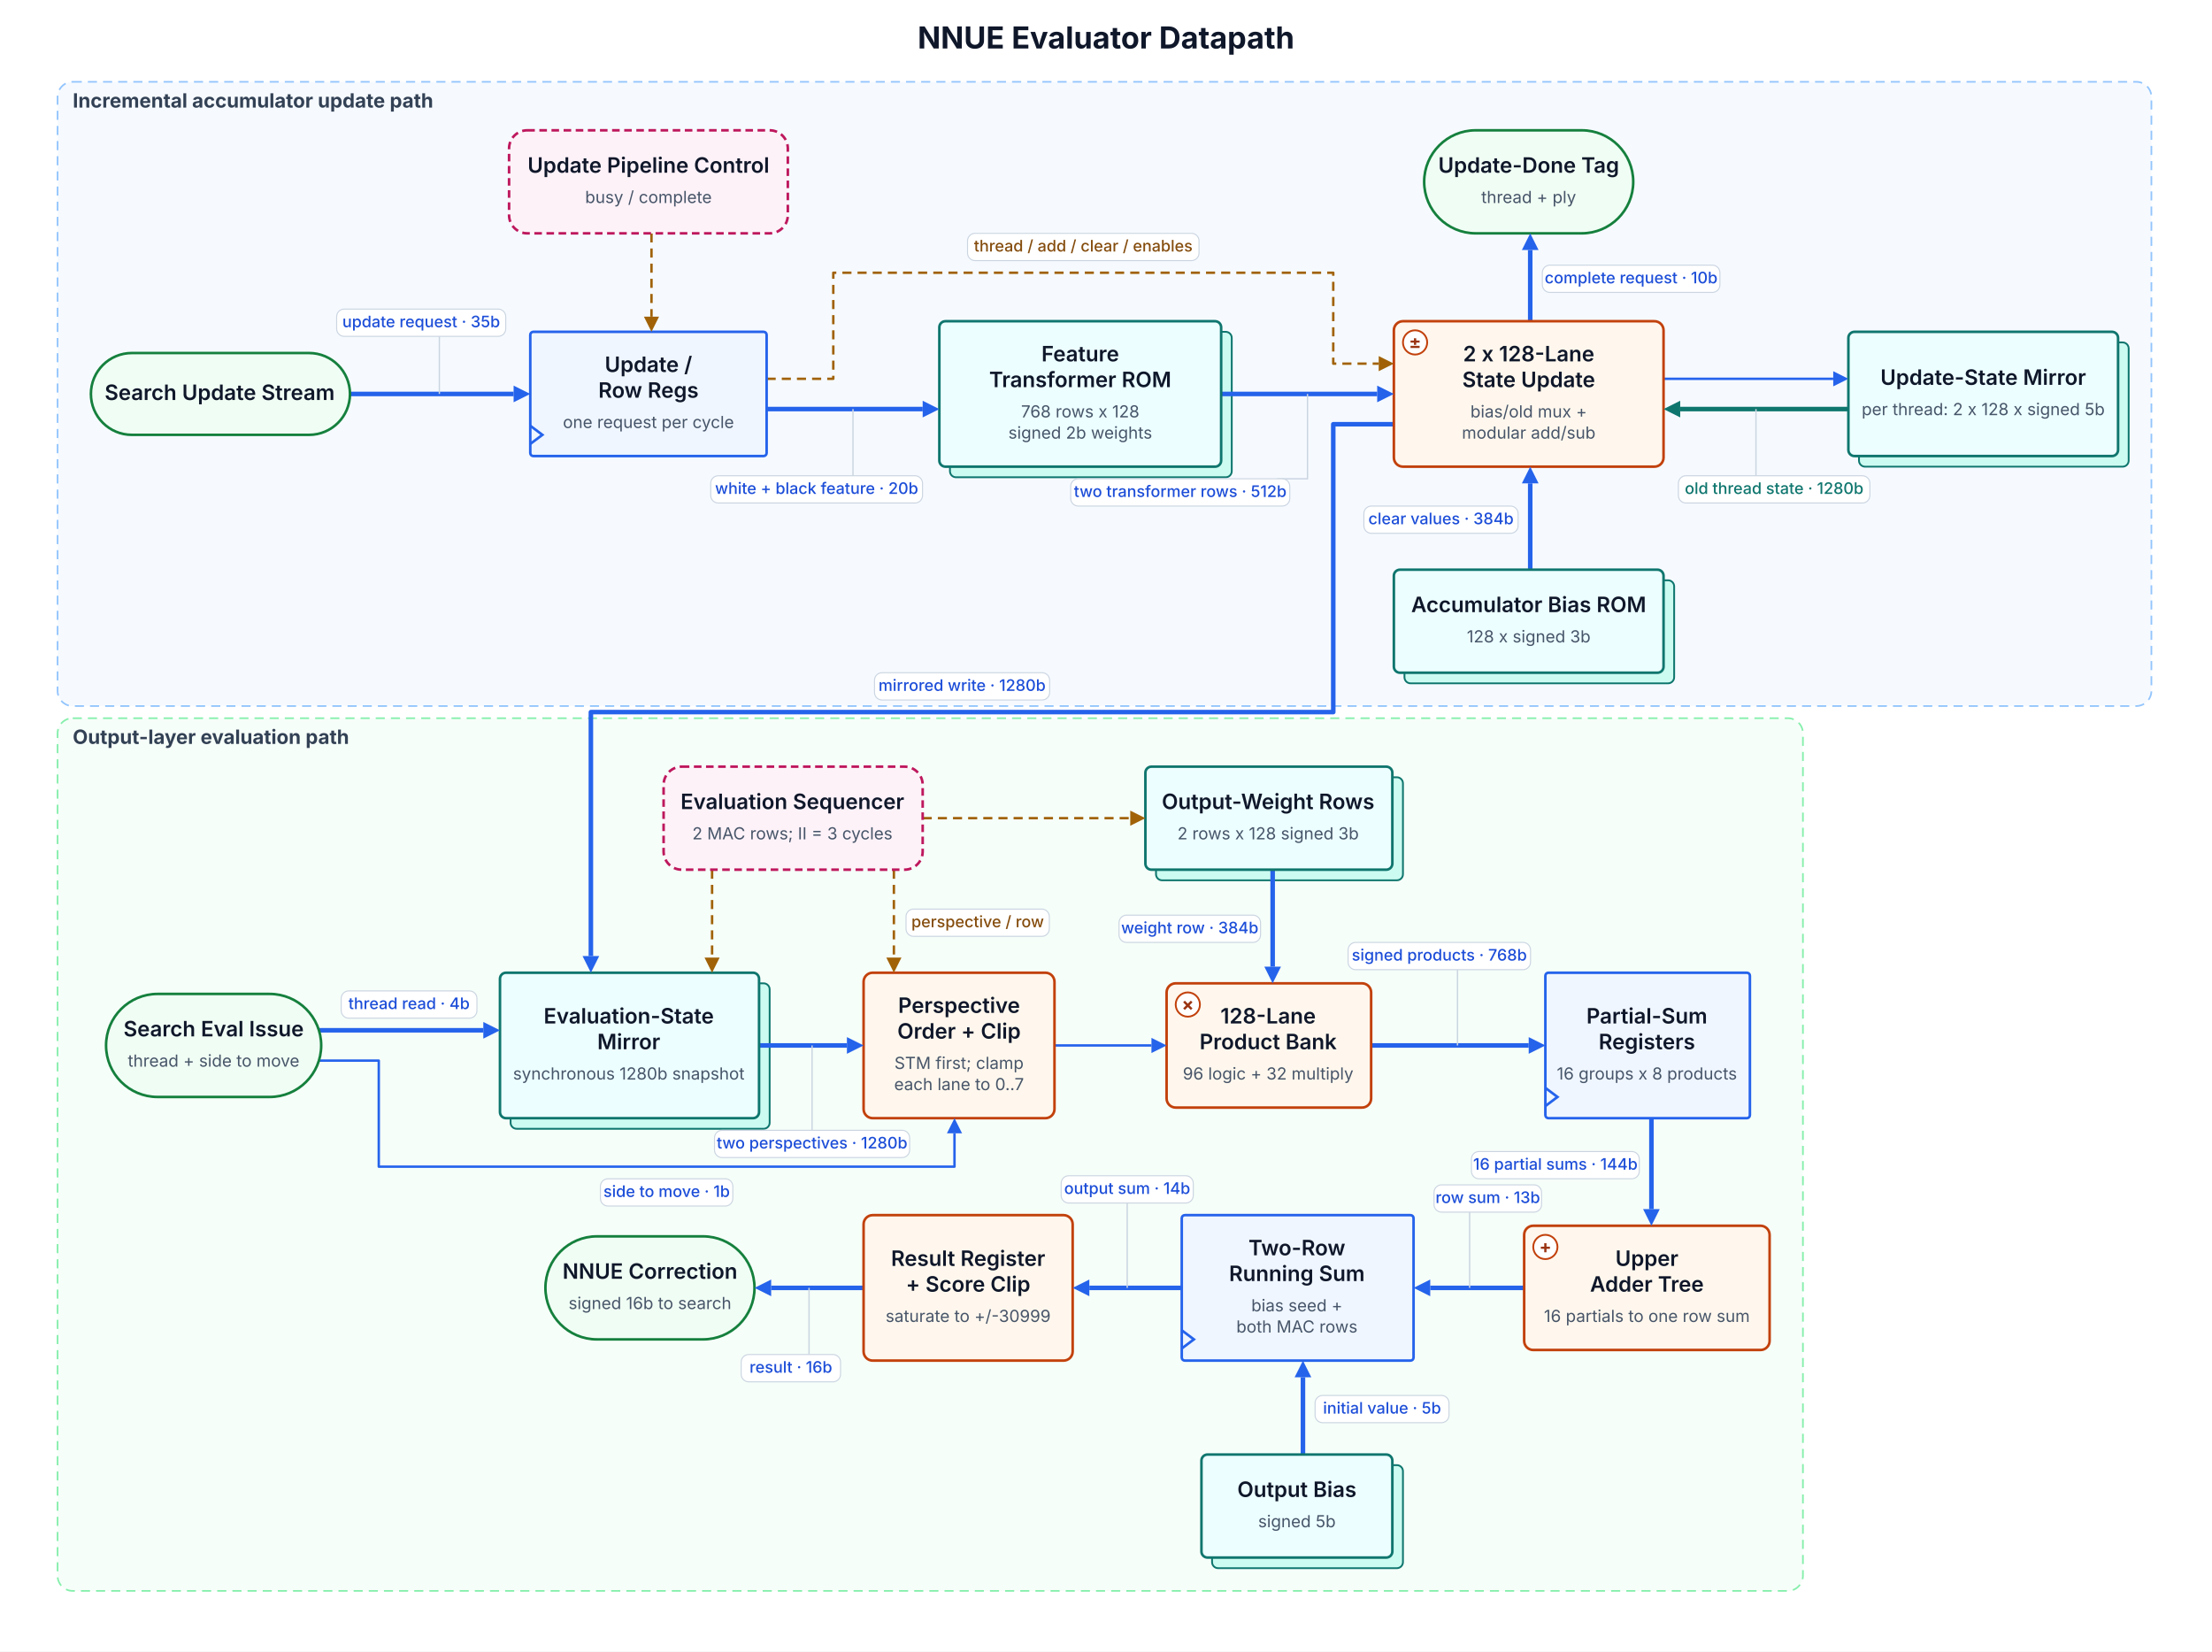
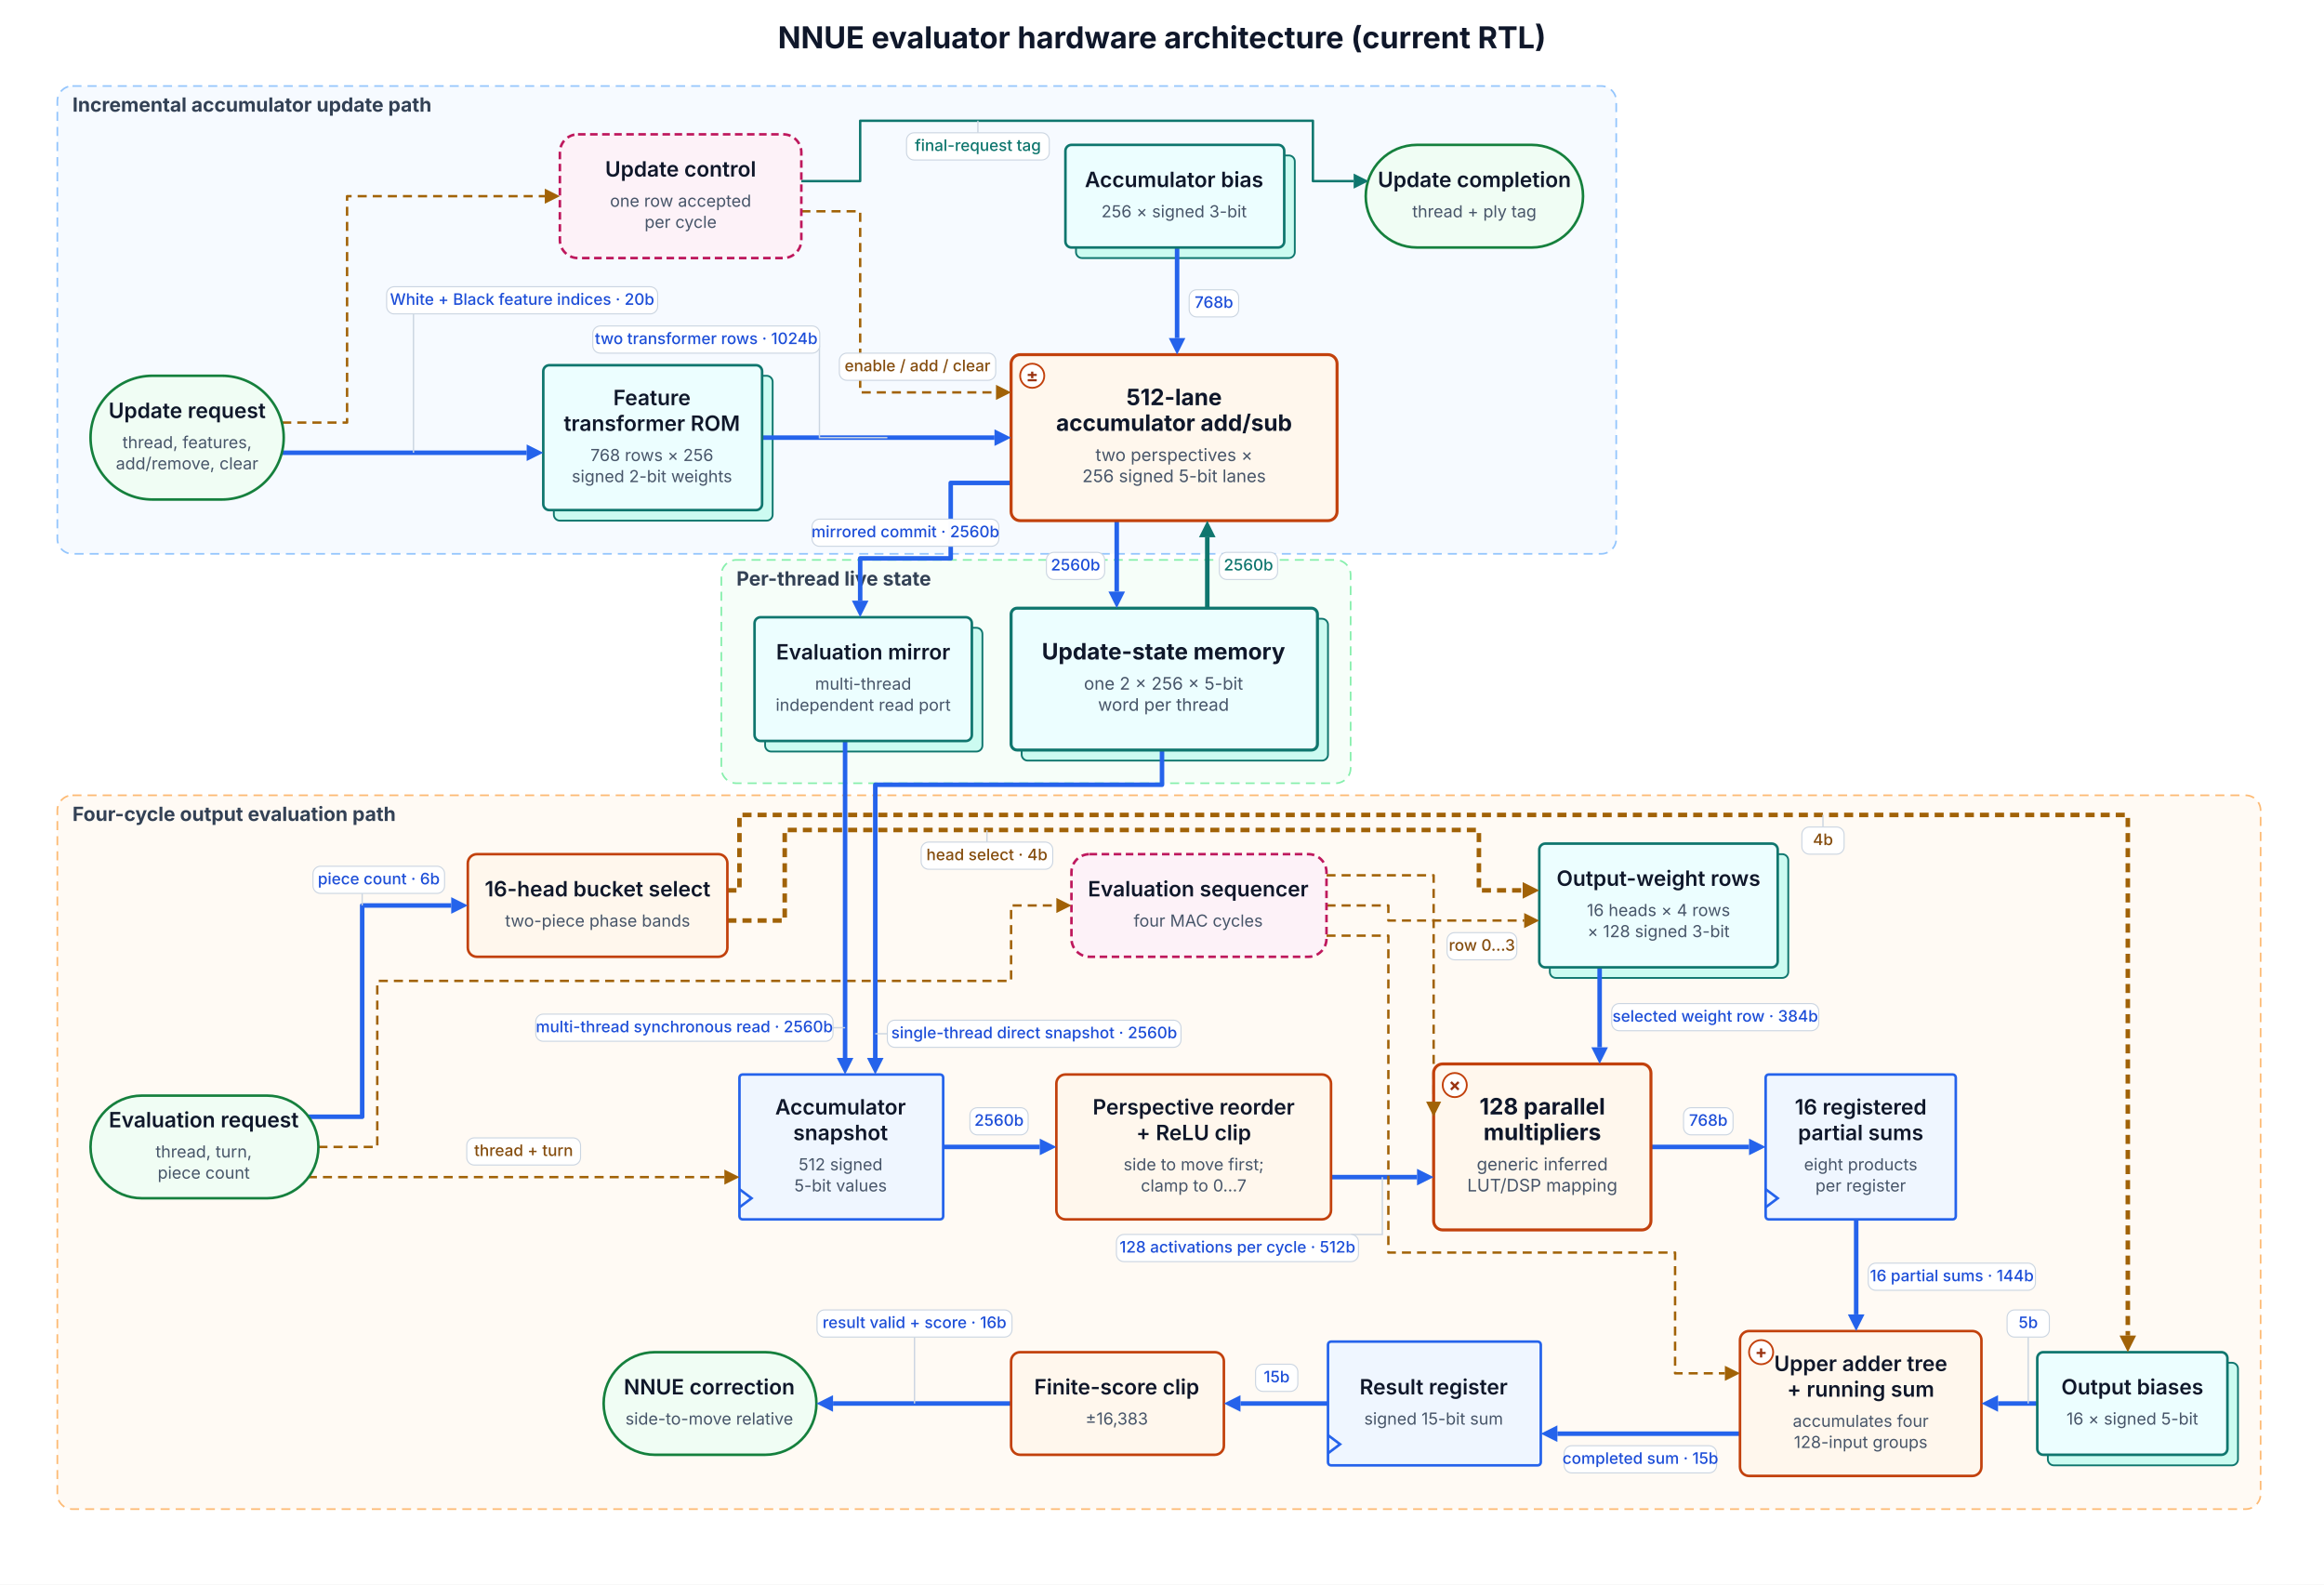
- <svg xmlns="http://www.w3.org/2000/svg" role="img" aria-labelledby="diagram-title" width="1460" height="1090" viewBox="0 0 1460 1090">
+ <svg xmlns="http://www.w3.org/2000/svg" role="img" aria-labelledby="diagram-title" width="1540" height="1050" viewBox="0 0 1540 1050">
  <defs>
    <style>
    .bg{fill:#ffffff}
    .title{font:650 20px Inter,"Segoe UI",Roboto,Helvetica,Arial,sans-serif;fill:#0f172a;text-anchor:middle}
    .block{fill:#f8fafc;stroke:#334155;stroke-width:1.7}
    .node.bigger .block{stroke-width:2}
    .node.smaller .block{stroke-width:1.4}
    .module{fill:#eef2ff;stroke:#4f46e5}
    .logic,.alu,.adder,.subtractor,.addsub,.multiplier,.comparator,.and,.or,.xor,.not{fill:#fff7ed;stroke:#c2410c}
    .memory-shadow{fill:#ccfbf1;stroke:#0f766e;stroke-width:1.2}
    .memory,.fifo{fill:#ecfeff;stroke:#0f766e}
    .reg,.counter{fill:#eff6ff;stroke:#2563eb}
    .fsm,.arbiter{fill:#fdf2f8;stroke:#be185d}
    .fsm{stroke-dasharray:5 3}
    .mux,.demux{fill:#fefce8;stroke:#a16207}
    .io{fill:#f0fdf4;stroke:#15803d}
    .symbol-line{fill:none;stroke:#64748b;stroke-width:1.2}
    .clock-glyph{stroke:#2563eb;stroke-width:1.7}
    .operator-badge{fill:#fff;stroke:#c2410c;stroke-width:1.2}
    .operator{font:700 12px Inter,"Segoe UI",Roboto,Helvetica,Arial,sans-serif;fill:#9a3412;text-anchor:middle}
    .operator.alu-operator{font-size:9px}
    .block-label{font:600 14px Inter,"Segoe UI",Roboto,Helvetica,Arial,sans-serif;fill:#0f172a;text-anchor:middle}
    .block-label.bigger{font-size:15px;font-weight:650}
    .block-label.smaller{font-size:13px;font-weight:550}
    .subtitle{font:11px Inter,"Segoe UI",Roboto,Helvetica,Arial,sans-serif;fill:#475569;text-anchor:middle}
    .subtitle.bigger{font-size:11.5px}
    .subtitle.smaller{font-size:10.5px}
    .group{fill-opacity:.58;stroke-width:1.1;stroke-dasharray:6 4}
    .group.group-0{fill:#eff6ff;stroke:#93c5fd}
    .group.group-1{fill:#f0fdf4;stroke:#86efac}
    .group.group-2{fill:#fff7ed;stroke:#fdba74}
    .group.group-3{fill:#faf5ff;stroke:#d8b4fe}
    .group-label{font:650 13px Inter,"Segoe UI",Roboto,Helvetica,Arial,sans-serif;fill:#334155}
    .edge{fill:none;stroke:#475569;stroke-width:1.6;stroke-linejoin:round;stroke-linecap:butt}
    .edge.data{stroke:#2563eb}
    .edge.bus{stroke-width:3}
    .edge.control{stroke:#a16207;stroke-dasharray:6 4}
    .edge.clock{stroke:#7c3aed;stroke-dasharray:2 3}
    .edge.response{stroke:#0f766e}
    .arrowhead{stroke:none}
    .arrowhead.data{fill:#2563eb}
    .arrowhead.control{fill:#a16207}
    .arrowhead.clock{fill:#7c3aed}
    .arrowhead.response{fill:#0f766e}
    .edge-label{font:500 10.5px Inter,"Segoe UI",Roboto,Helvetica,Arial,sans-serif;fill:#334155;text-anchor:middle}
    .edge-label.data{fill:#1d4ed8}
    .edge-label.control{fill:#854d0e}
    .edge-label.clock{fill:#6d28d9}
    .edge-label.response{fill:#0f766e}
    .edge-label-bg{fill:#fff;fill-opacity:.98;stroke:#cbd5e1;stroke-width:.7}
    .label-leader{fill:none;stroke:#cbd5e1;stroke-width:.9}
    </style>
  </defs>
-   <rect x="0" y="0" width="1460" height="1090" class="bg" />
-   <text x="730.0" y="32" class="title">NNUE Evaluator Datapath</text>
-   <rect x="38" y="54" width="1382" height="412" rx="10" class="group group-0" />
-   <text x="48" y="71" class="group-label">Incremental accumulator update path</text>
-   <rect x="38" y="474" width="1152" height="576" rx="10" class="group group-1" />
-   <text x="48" y="491" class="group-label">Output-layer evaluation path</text>
-   <rect x="627" y="219" width="186" height="96" rx="4" class="memory-shadow" />
-   <rect x="927" y="383" width="178" height="68" rx="4" class="memory-shadow" />
-   <rect x="1227" y="226" width="178" height="82" rx="4" class="memory-shadow" />
-   <rect x="337" y="649" width="171" height="96" rx="4" class="memory-shadow" />
-   <rect x="763" y="513" width="163" height="68" rx="4" class="memory-shadow" />
-   <rect x="800" y="967" width="126" height="68" rx="4" class="memory-shadow" />
-   <polyline points="231,260 339,260" class="edge data bus" />
-   <polyline points="430,154 430,209" class="edge control" />
-   <polyline points="506,270 609,270" class="edge data bus" />
-   <polyline points="806,260 909,260" class="edge data bus" />
-   <polyline points="506,250 550,250 550,180 880,180 880,240 910,240" class="edge control" />
-   <polyline points="1010,376 1010,319" class="edge data bus" />
-   <polyline points="1220,270 1109,270" class="edge response bus" />
-   <polyline points="1098,250 1210,250" class="edge data" />
-   <polyline points="920,280 880,280 880,470 390,470 390,631" class="edge data bus" />
-   <polyline points="1010,212 1010,165" class="edge data bus" />
-   <polyline points="210,680 319,680" class="edge data bus" />
-   <polyline points="210,700 250,700 250,770 630,770 630,748" class="edge data" />
-   <polyline points="470,574 470,632" class="edge control" />
-   <polyline points="501,690 559,690" class="edge data bus" />
-   <polyline points="590,574 590,632" class="edge control" />
-   <polyline points="696,690 760,690" class="edge data" />
-   <polyline points="609,540 746,540" class="edge control" />
-   <polyline points="840,574 840,638" class="edge data bus" />
-   <polyline points="905,690 1009,690" class="edge data bus" />
-   <polyline points="1090,738 1090,798" class="edge data bus" />
-   <polyline points="1006,850 944,850" class="edge data bus" />
-   <polyline points="860,960 860,909" class="edge data bus" />
-   <polyline points="780,850 719,850" class="edge data bus" />
-   <polyline points="570,850 509,850" class="edge data bus" />
-   <g class="node normal">
-     <rect x="60" y="233" width="171" height="54" rx="27" class="block io" />
-     <text x="145" y="264.0" class="block-label">Search Update Stream</text>
-   </g>
-   <g class="node normal">
-     <rect x="350" y="219" width="156" height="82" rx="2" class="block reg" />
-     <polyline points="350,281 358,287 350,293" class="symbol-line clock-glyph" />
-     <text x="428" y="245.5" class="block-label">Update /</text>
-     <text x="428" y="262.5" class="block-label">Row Regs</text>
-     <text x="428" y="282.5" class="subtitle">one request per cycle</text>
-   </g>
-   <g class="node normal">
-     <rect x="336" y="86" width="184" height="68" rx="12" class="block fsm" />
-     <text x="428" y="114.0" class="block-label">Update Pipeline Control</text>
-     <text x="428" y="134.0" class="subtitle">busy / complete</text>
-   </g>
-   <g class="node normal">
-     <rect x="620" y="212" width="186" height="96" rx="4" class="block memory" />
-     <text x="713" y="238.5" class="block-label">Feature</text>
-     <text x="713" y="255.5" class="block-label">Transformer ROM</text>
-     <text x="713" y="275.5" class="subtitle">768 rows x 128</text>
-     <text x="713" y="289.5" class="subtitle">signed 2b weights</text>
-   </g>
-   <g class="node normal">
-     <rect x="920" y="376" width="178" height="68" rx="4" class="block memory" />
-     <text x="1009" y="404.0" class="block-label">Accumulator Bias ROM</text>
-     <text x="1009" y="424.0" class="subtitle">128 x signed 3b</text>
-   </g>
-   <g class="node normal">
-     <rect x="920" y="212" width="178" height="96" rx="6" class="block addsub" />
-     <circle cx="934" cy="226" r="8" class="operator-badge" />
-     <text x="934" y="230" class="operator">±</text>
-     <text x="1009" y="238.5" class="block-label">2 x 128-Lane</text>
-     <text x="1009" y="255.5" class="block-label">State Update</text>
-     <text x="1009" y="275.5" class="subtitle">bias/old mux +</text>
-     <text x="1009" y="289.5" class="subtitle">modular add/sub</text>
-   </g>
-   <g class="node normal">
-     <rect x="1220" y="219" width="178" height="82" rx="4" class="block memory" />
-     <text x="1309" y="254.0" class="block-label">Update-State Mirror</text>
-     <text x="1309" y="274.0" class="subtitle">per thread: 2 x 128 x signed 5b</text>
-   </g>
-   <g class="node normal">
-     <rect x="940" y="86" width="138" height="68" rx="34" class="block io" />
-     <text x="1009" y="114.0" class="block-label">Update-Done Tag</text>
-     <text x="1009" y="134.0" class="subtitle">thread + ply</text>
-   </g>
-   <g class="node normal">
-     <rect x="70" y="656" width="142" height="68" rx="34" class="block io" />
-     <text x="141" y="684.0" class="block-label">Search Eval Issue</text>
-     <text x="141" y="704.0" class="subtitle">thread + side to move</text>
-   </g>
-   <g class="node normal">
-     <rect x="438" y="506" width="171" height="68" rx="12" class="block fsm" />
-     <text x="523" y="534.0" class="block-label">Evaluation Sequencer</text>
-     <text x="523" y="554.0" class="subtitle">2 MAC rows; II = 3 cycles</text>
-   </g>
-   <g class="node normal">
-     <rect x="330" y="642" width="171" height="96" rx="4" class="block memory" />
-     <text x="415" y="675.5" class="block-label">Evaluation-State</text>
-     <text x="415" y="692.5" class="block-label">Mirror</text>
-     <text x="415" y="712.5" class="subtitle">synchronous 1280b snapshot</text>
-   </g>
-   <g class="node normal">
-     <rect x="570" y="642" width="126" height="96" rx="6" class="block logic" />
-     <text x="633" y="668.5" class="block-label">Perspective</text>
-     <text x="633" y="685.5" class="block-label">Order + Clip</text>
-     <text x="633" y="705.5" class="subtitle">STM first; clamp</text>
-     <text x="633" y="719.5" class="subtitle">each lane to 0..7</text>
-   </g>
-   <g class="node normal">
-     <rect x="756" y="506" width="163" height="68" rx="4" class="block memory" />
-     <text x="837" y="534.0" class="block-label">Output-Weight Rows</text>
-     <text x="837" y="554.0" class="subtitle">2 rows x 128 signed 3b</text>
-   </g>
-   <g class="node normal">
-     <rect x="770" y="649" width="135" height="82" rx="6" class="block multiplier" />
-     <circle cx="784" cy="663" r="8" class="operator-badge" />
-     <text x="784" y="667" class="operator">×</text>
-     <text x="837" y="675.5" class="block-label">128-Lane</text>
-     <text x="837" y="692.5" class="block-label">Product Bank</text>
-     <text x="837" y="712.5" class="subtitle">96 logic + 32 multiply</text>
-   </g>
-   <g class="node normal">
-     <rect x="1020" y="642" width="135" height="96" rx="2" class="block reg" />
-     <polyline points="1020,718 1028,724 1020,730" class="symbol-line clock-glyph" />
-     <text x="1087" y="675.5" class="block-label">Partial-Sum</text>
-     <text x="1087" y="692.5" class="block-label">Registers</text>
-     <text x="1087" y="712.5" class="subtitle">16 groups x 8 products</text>
-   </g>
-   <g class="node normal">
-     <rect x="1006" y="809" width="162" height="82" rx="6" class="block adder" />
-     <circle cx="1020" cy="823" r="8" class="operator-badge" />
-     <text x="1020" y="827" class="operator">+</text>
-     <text x="1087" y="835.5" class="block-label">Upper</text>
-     <text x="1087" y="852.5" class="block-label">Adder Tree</text>
-     <text x="1087" y="872.5" class="subtitle">16 partials to one row sum</text>
-   </g>
-   <g class="node normal">
-     <rect x="793" y="960" width="126" height="68" rx="4" class="block memory" />
-     <text x="856" y="988.0" class="block-label">Output Bias</text>
-     <text x="856" y="1008.0" class="subtitle">signed 5b</text>
-   </g>
-   <g class="node normal">
-     <rect x="780" y="802" width="153" height="96" rx="2" class="block reg" />
-     <polyline points="780,878 788,884 780,890" class="symbol-line clock-glyph" />
-     <text x="856" y="828.5" class="block-label">Two-Row</text>
-     <text x="856" y="845.5" class="block-label">Running Sum</text>
-     <text x="856" y="865.5" class="subtitle">bias seed +</text>
-     <text x="856" y="879.5" class="subtitle">both MAC rows</text>
-   </g>
-   <g class="node normal">
-     <rect x="570" y="802" width="138" height="96" rx="6" class="block logic" />
-     <text x="639" y="835.5" class="block-label">Result Register</text>
-     <text x="639" y="852.5" class="block-label">+ Score Clip</text>
-     <text x="639" y="872.5" class="subtitle">saturate to +/-30999</text>
-   </g>
-   <g class="node normal">
-     <rect x="360" y="816" width="138" height="68" rx="34" class="block io" />
-     <text x="429" y="844.0" class="block-label">NNUE Correction</text>
-     <text x="429" y="864.0" class="subtitle">signed 16b to search</text>
-   </g>
-   <polygon points="339,265.5 350,260 339,254.5" class="arrowhead data bus" />
-   <polygon points="425,209 430,219 435,209" class="arrowhead control" />
-   <polygon points="609,275.5 620,270 609,264.5" class="arrowhead data bus" />
-   <polygon points="909,265.5 920,260 909,254.5" class="arrowhead data bus" />
-   <polygon points="910,245 920,240 910,235" class="arrowhead control" />
-   <polygon points="1015.5,319 1010,308 1004.5,319" class="arrowhead data bus" />
-   <polygon points="1109,264.5 1098,270 1109,275.5" class="arrowhead response bus" />
-   <polygon points="1210,255 1220,250 1210,245" class="arrowhead data" />
-   <polygon points="384.5,631 390,642 395.5,631" class="arrowhead data bus" />
-   <polygon points="1015.5,165 1010,154 1004.5,165" class="arrowhead data bus" />
-   <polygon points="319,685.5 330,680 319,674.5" class="arrowhead data bus" />
-   <polygon points="635,748 630,738 625,748" class="arrowhead data" />
-   <polygon points="465,632 470,642 475,632" class="arrowhead control" />
-   <polygon points="559,695.5 570,690 559,684.5" class="arrowhead data bus" />
-   <polygon points="585,632 590,642 595,632" class="arrowhead control" />
-   <polygon points="760,695 770,690 760,685" class="arrowhead data" />
-   <polygon points="746,545 756,540 746,535" class="arrowhead control" />
-   <polygon points="834.5,638 840,649 845.5,638" class="arrowhead data bus" />
-   <polygon points="1009,695.5 1020,690 1009,684.5" class="arrowhead data bus" />
-   <polygon points="1084.5,798 1090,809 1095.5,798" class="arrowhead data bus" />
-   <polygon points="944,844.5 933,850 944,855.5" class="arrowhead data bus" />
-   <polygon points="865.5,909 860,898 854.5,909" class="arrowhead data bus" />
-   <polygon points="719,844.5 708,850 719,855.5" class="arrowhead data bus" />
-   <polygon points="509,844.5 498,850 509,855.5" class="arrowhead data bus" />
-   <polyline points="290,260 290,222" class="label-leader" />
-   <rect x="222.2" y="204.0" width="111.6" height="18.0" rx="5" class="edge-label-bg" />
-   <text x="278.0" y="216.0" class="edge-label data">update request · 35b</text>
-   <polyline points="563,270 563,314" class="label-leader" />
-   <rect x="469.1" y="314.0" width="139.8" height="18.0" rx="5" class="edge-label-bg" />
-   <text x="539.0" y="326.0" class="edge-label data">white + black feature · 20b</text>
-   <polyline points="863,260 863,316 843,316" class="label-leader" />
-   <rect x="706.7" y="316.0" width="144.6" height="18.0" rx="5" class="edge-label-bg" />
-   <text x="779.0" y="328.0" class="edge-label data">two transformer rows · 512b</text>
-   <rect x="638.6" y="154.0" width="152.8" height="18.0" rx="5" class="edge-label-bg" />
-   <text x="715.0" y="166.0" class="edge-label control">thread / add / clear / enables</text>
-   <rect x="900.2" y="334.0" width="101.8" height="18.0" rx="5" class="edge-label-bg" />
-   <text x="951.1" y="346.0" class="edge-label data">clear values · 384b</text>
-   <polyline points="1159,270 1159,314" class="label-leader" />
-   <rect x="1107.8" y="314.0" width="126.4" height="18.0" rx="5" class="edge-label-bg" />
-   <text x="1171.0" y="326.0" class="edge-label response">old thread state · 1280b</text>
-   <rect x="577.2" y="444.0" width="115.6" height="18.0" rx="5" class="edge-label-bg" />
-   <text x="635.0" y="456.0" class="edge-label data">mirrored write · 1280b</text>
-   <rect x="1018.0" y="175.0" width="117.2" height="18.0" rx="5" class="edge-label-bg" />
-   <text x="1076.6" y="187.0" class="edge-label data">complete request · 10b</text>
-   <rect x="225.2" y="654.0" width="89.6" height="18.0" rx="5" class="edge-label-bg" />
-   <text x="270.0" y="666.0" class="edge-label data">thread read · 4b</text>
-   <rect x="396.3" y="778.0" width="87.4" height="18.0" rx="5" class="edge-label-bg" />
-   <text x="440.0" y="790.0" class="edge-label data">side to move · 1b</text>
-   <polyline points="536,690 536,746" class="label-leader" />
-   <rect x="471.6" y="746.0" width="128.8" height="18.0" rx="5" class="edge-label-bg" />
-   <text x="536.0" y="758.0" class="edge-label data">two perspectives · 1280b</text>
-   <rect x="598.0" y="600.0" width="94.6" height="18.0" rx="5" class="edge-label-bg" />
-   <text x="645.3" y="612.0" class="edge-label control">perspective / row</text>
-   <rect x="738.6" y="604.0" width="93.4" height="18.0" rx="5" class="edge-label-bg" />
-   <text x="785.3" y="616.0" class="edge-label data">weight row · 384b</text>
-   <polyline points="962,690 962,640" class="label-leader" />
-   <rect x="889.8" y="622.0" width="120.4" height="18.0" rx="5" class="edge-label-bg" />
-   <text x="950.0" y="634.0" class="edge-label data">signed products · 768b</text>
-   <rect x="971.2" y="760.0" width="110.8" height="18.0" rx="5" class="edge-label-bg" />
-   <text x="1026.6" y="772.0" class="edge-label data">16 partial sums · 144b</text>
-   <polyline points="970,850 970,800" class="label-leader" />
-   <rect x="946.5" y="782.0" width="71.0" height="18.0" rx="5" class="edge-label-bg" />
-   <text x="982.0" y="794.0" class="edge-label data">row sum · 13b</text>
-   <rect x="868.0" y="921.0" width="88.4" height="18.0" rx="5" class="edge-label-bg" />
-   <text x="912.2" y="933.0" class="edge-label data">initial value · 5b</text>
-   <polyline points="744,850 744,794" class="label-leader" />
-   <rect x="700.4" y="776.0" width="87.2" height="18.0" rx="5" class="edge-label-bg" />
-   <text x="744.0" y="788.0" class="edge-label data">output sum · 14b</text>
-   <polyline points="534,850 534,894" class="label-leader" />
-   <rect x="489.2" y="894.0" width="65.6" height="18.0" rx="5" class="edge-label-bg" />
-   <text x="522.0" y="906.0" class="edge-label data">result · 16b</text>
+   <rect x="0" y="0" width="1540" height="1050" class="bg" />
+   <text x="770.0" y="32" class="title">NNUE evaluator hardware architecture (current RTL)</text>
+   <rect x="38" y="57" width="1033" height="310" rx="10" class="group group-0" />
+   <text x="48" y="74" class="group-label">Incremental accumulator update path</text>
+   <rect x="478" y="371" width="417" height="148" rx="10" class="group group-1" />
+   <text x="488" y="388" class="group-label">Per-thread live state</text>
+   <rect x="38" y="527" width="1460" height="473" rx="10" class="group group-2" />
+   <text x="48" y="544" class="group-label">Four-cycle output evaluation path</text>
+   <rect x="367" y="249" width="145" height="96" rx="4" class="memory-shadow" />
+   <rect x="713" y="103" width="145" height="68" rx="4" class="memory-shadow" />
+   <rect x="677" y="410" width="203" height="94" rx="4" class="memory-shadow" />
+   <rect x="507" y="416" width="144" height="82" rx="4" class="memory-shadow" />
+   <rect x="1027" y="566" width="158" height="82" rx="4" class="memory-shadow" />
+   <rect x="1357" y="903" width="126" height="68" rx="4" class="memory-shadow" />
+   <polyline points="187,300 349,300" class="edge data bus" />
+   <polyline points="187,280 230,280 230,130 361,130" class="edge control" />
+   <polyline points="505,290 659,290" class="edge data bus" />
+   <polyline points="780,164 780,224" class="edge data bus" />
+   <polyline points="531,140 570,140 570,260 660,260" class="edge control" />
+   <polyline points="800,403 800,356" class="edge response bus" />
+   <polyline points="740,345 740,392" class="edge data bus" />
+   <polyline points="670,320 630,320 630,370 570,370 570,398" class="edge data bus" />
+   <polyline points="531,120 570,120 570,80 870,80 870,120 897,120" class="edge response" />
+   <polyline points="204,740 240,740 240,600 299,600" class="edge data bus" />
+   <polyline points="211,760 250,760 250,650 670,650 670,600 700,600" class="edge control" />
+   <polyline points="204,780 480,780" class="edge control" />
+   <polyline points="482,610 520,610 520,550 980,550 980,590 1009,590" class="edge control bus" />
+   <polyline points="482,590 490,590 490,540 1410,540 1410,885" class="edge control bus" />
+   <polyline points="560,491 560,701" class="edge data bus" />
+   <polyline points="770,497 770,520 580,520 580,701" class="edge data bus" />
+   <polyline points="625,760 689,760" class="edge data bus" />
+   <polyline points="882,780 939,780" class="edge data bus" />
+   <polyline points="1060,641 1060,694" class="edge data bus" />
+   <polyline points="879,600 920,600 920,610 1010,610" class="edge control" />
+   <polyline points="879,580 950,580 950,730" class="edge control" />
+   <polyline points="1094,760 1159,760" class="edge data bus" />
+   <polyline points="1230,808 1230,871" class="edge data bus" />
+   <polyline points="1350,930 1324,930" class="edge data bus" />
+   <polyline points="879,620 920,620 920,830 1110,830 1110,910 1143,910" class="edge control" />
+   <polyline points="1153,950 1032,950" class="edge data bus" />
+   <polyline points="880,930 822,930" class="edge data bus" />
+   <polyline points="670,930 552,930" class="edge data bus" />
+   <g class="node normal">
+     <rect x="60" y="249" width="128" height="82" rx="41" class="block io" />
+     <text x="124" y="277.0" class="block-label">Update request</text>
+     <text x="124" y="297.0" class="subtitle">thread, features,</text>
+     <text x="124" y="311.0" class="subtitle">add/remove, clear</text>
+   </g>
+   <g class="node normal">
+     <rect x="360" y="242" width="145" height="96" rx="4" class="block memory" />
+     <text x="432" y="268.5" class="block-label">Feature</text>
+     <text x="432" y="285.5" class="block-label">transformer ROM</text>
+     <text x="432" y="305.5" class="subtitle">768 rows × 256</text>
+     <text x="432" y="319.5" class="subtitle">signed 2-bit weights</text>
+   </g>
+   <g class="node normal">
+     <rect x="706" y="96" width="145" height="68" rx="4" class="block memory" />
+     <text x="778" y="124.0" class="block-label">Accumulator bias</text>
+     <text x="778" y="144.0" class="subtitle">256 × signed 3-bit</text>
+   </g>
+   <g class="node normal">
+     <rect x="371" y="89" width="160" height="82" rx="12" class="block fsm" />
+     <text x="451" y="117.0" class="block-label">Update control</text>
+     <text x="451" y="137.0" class="subtitle">one row accepted</text>
+     <text x="451" y="151.0" class="subtitle">per cycle</text>
+   </g>
+   <g class="node bigger">
+     <rect x="670" y="235" width="216" height="110" rx="6" class="block addsub" />
+     <circle cx="684" cy="249" r="8" class="operator-badge" />
+     <text x="684" y="253" class="operator">±</text>
+     <text x="778" y="268.5" class="block-label bigger">512-lane</text>
+     <text x="778" y="285.5" class="block-label bigger">accumulator add/sub</text>
+     <text x="778" y="305.5" class="subtitle bigger">two perspectives ×</text>
+     <text x="778" y="319.5" class="subtitle bigger">256 signed 5-bit lanes</text>
+   </g>
+   <g class="node normal">
+     <rect x="905" y="96" width="144" height="68" rx="34" class="block io" />
+     <text x="977" y="124.0" class="block-label">Update completion</text>
+     <text x="977" y="144.0" class="subtitle">thread + ply tag</text>
+   </g>
+   <g class="node bigger">
+     <rect x="670" y="403" width="203" height="94" rx="4" class="block memory" />
+     <text x="771" y="437.0" class="block-label bigger">Update-state memory</text>
+     <text x="771" y="457.0" class="subtitle bigger">one 2 × 256 × 5-bit</text>
+     <text x="771" y="471.0" class="subtitle bigger">word per thread</text>
+   </g>
+   <g class="node normal">
+     <rect x="500" y="409" width="144" height="82" rx="4" class="block memory" />
+     <text x="572" y="437.0" class="block-label">Evaluation mirror</text>
+     <text x="572" y="457.0" class="subtitle">multi-thread</text>
+     <text x="572" y="471.0" class="subtitle">independent read port</text>
+   </g>
+   <g class="node normal">
+     <rect x="60" y="726" width="151" height="68" rx="34" class="block io" />
+     <text x="135" y="747.0" class="block-label">Evaluation request</text>
+     <text x="135" y="767.0" class="subtitle">thread, turn,</text>
+     <text x="135" y="781.0" class="subtitle">piece count</text>
+   </g>
+   <g class="node normal">
+     <rect x="310" y="566" width="172" height="68" rx="6" class="block logic" />
+     <text x="396" y="594.0" class="block-label">16-head bucket select</text>
+     <text x="396" y="614.0" class="subtitle">two-piece phase bands</text>
+   </g>
+   <g class="node normal">
+     <rect x="490" y="712" width="135" height="96" rx="2" class="block reg" />
+     <polyline points="490,788 498,794 490,800" class="symbol-line clock-glyph" />
+     <text x="557" y="738.5" class="block-label">Accumulator</text>
+     <text x="557" y="755.5" class="block-label">snapshot</text>
+     <text x="557" y="775.5" class="subtitle">512 signed</text>
+     <text x="557" y="789.5" class="subtitle">5-bit values</text>
+   </g>
+   <g class="node normal">
+     <rect x="700" y="712" width="182" height="96" rx="6" class="block logic" />
+     <text x="791" y="738.5" class="block-label">Perspective reorder</text>
+     <text x="791" y="755.5" class="block-label">+ ReLU clip</text>
+     <text x="791" y="775.5" class="subtitle">side to move first;</text>
+     <text x="791" y="789.5" class="subtitle">clamp to 0…7</text>
+   </g>
+   <g class="node normal">
+     <rect x="1020" y="559" width="158" height="82" rx="4" class="block memory" />
+     <text x="1099" y="587.0" class="block-label">Output-weight rows</text>
+     <text x="1099" y="607.0" class="subtitle">16 heads × 4 rows</text>
+     <text x="1099" y="621.0" class="subtitle">× 128 signed 3-bit</text>
+   </g>
+   <g class="node normal">
+     <rect x="710" y="566" width="169" height="68" rx="12" class="block fsm" />
+     <text x="794" y="594.0" class="block-label">Evaluation sequencer</text>
+     <text x="794" y="614.0" class="subtitle">four MAC cycles</text>
+   </g>
+   <g class="node bigger">
+     <rect x="950" y="705" width="144" height="110" rx="6" class="block multiplier" />
+     <circle cx="964" cy="719" r="8" class="operator-badge" />
+     <text x="964" y="723" class="operator">×</text>
+     <text x="1022" y="738.5" class="block-label bigger">128 parallel</text>
+     <text x="1022" y="755.5" class="block-label bigger">multipliers</text>
+     <text x="1022" y="775.5" class="subtitle bigger">generic inferred</text>
+     <text x="1022" y="789.5" class="subtitle bigger">LUT/DSP mapping</text>
+   </g>
+   <g class="node normal">
+     <rect x="1170" y="712" width="126" height="96" rx="2" class="block reg" />
+     <polyline points="1170,788 1178,794 1170,800" class="symbol-line clock-glyph" />
+     <text x="1233" y="738.5" class="block-label">16 registered</text>
+     <text x="1233" y="755.5" class="block-label">partial sums</text>
+     <text x="1233" y="775.5" class="subtitle">eight products</text>
+     <text x="1233" y="789.5" class="subtitle">per register</text>
+   </g>
+   <g class="node normal">
+     <rect x="1350" y="896" width="126" height="68" rx="4" class="block memory" />
+     <text x="1413" y="924.0" class="block-label">Output biases</text>
+     <text x="1413" y="944.0" class="subtitle">16 × signed 5-bit</text>
+   </g>
+   <g class="node normal">
+     <rect x="1153" y="882" width="160" height="96" rx="6" class="block adder" />
+     <circle cx="1167" cy="896" r="8" class="operator-badge" />
+     <text x="1167" y="900" class="operator">+</text>
+     <text x="1233" y="908.5" class="block-label">Upper adder tree</text>
+     <text x="1233" y="925.5" class="block-label">+ running sum</text>
+     <text x="1233" y="945.5" class="subtitle">accumulates four</text>
+     <text x="1233" y="959.5" class="subtitle">128-input groups</text>
+   </g>
+   <g class="node normal">
+     <rect x="880" y="889" width="141" height="82" rx="2" class="block reg" />
+     <polyline points="880,951 888,957 880,963" class="symbol-line clock-glyph" />
+     <text x="950" y="924.0" class="block-label">Result register</text>
+     <text x="950" y="944.0" class="subtitle">signed 15-bit sum</text>
+   </g>
+   <g class="node normal">
+     <rect x="670" y="896" width="141" height="68" rx="6" class="block logic" />
+     <text x="740" y="924.0" class="block-label">Finite-score clip</text>
+     <text x="740" y="944.0" class="subtitle">±16,383</text>
+   </g>
+   <g class="node normal">
+     <rect x="400" y="896" width="141" height="68" rx="34" class="block io" />
+     <text x="470" y="924.0" class="block-label">NNUE correction</text>
+     <text x="470" y="944.0" class="subtitle">side-to-move relative</text>
+   </g>
+   <polygon points="349,305.5 360,300 349,294.5" class="arrowhead data bus" />
+   <polygon points="361,135 371,130 361,125" class="arrowhead control" />
+   <polygon points="659,295.5 670,290 659,284.5" class="arrowhead data bus" />
+   <polygon points="774.5,224 780,235 785.5,224" class="arrowhead data bus" />
+   <polygon points="660,265 670,260 660,255" class="arrowhead control" />
+   <polygon points="805.5,356 800,345 794.5,356" class="arrowhead response bus" />
+   <polygon points="734.5,392 740,403 745.5,392" class="arrowhead data bus" />
+   <polygon points="564.5,398 570,409 575.5,398" class="arrowhead data bus" />
+   <polygon points="897,125 907,120 897,115" class="arrowhead response" />
+   <polygon points="299,605.5 310,600 299,594.5" class="arrowhead data bus" />
+   <polygon points="700,605 710,600 700,595" class="arrowhead control" />
+   <polygon points="480,785 490,780 480,775" class="arrowhead control" />
+   <polygon points="1009,595.5 1020,590 1009,584.5" class="arrowhead control bus" />
+   <polygon points="1404.5,885 1410,896 1415.5,885" class="arrowhead control bus" />
+   <polygon points="554.5,701 560,712 565.5,701" class="arrowhead data bus" />
+   <polygon points="574.5,701 580,712 585.5,701" class="arrowhead data bus" />
+   <polygon points="689,765.5 700,760 689,754.5" class="arrowhead data bus" />
+   <polygon points="939,785.5 950,780 939,774.5" class="arrowhead data bus" />
+   <polygon points="1054.5,694 1060,705 1065.5,694" class="arrowhead data bus" />
+   <polygon points="1010,615 1020,610 1010,605" class="arrowhead control" />
+   <polygon points="945,730 950,740 955,730" class="arrowhead control" />
+   <polygon points="1159,765.5 1170,760 1159,754.5" class="arrowhead data bus" />
+   <polygon points="1224.5,871 1230,882 1235.5,871" class="arrowhead data bus" />
+   <polygon points="1324,924.5 1313,930 1324,935.5" class="arrowhead data bus" />
+   <polygon points="1143,915 1153,910 1143,905" class="arrowhead control" />
+   <polygon points="1032,944.5 1021,950 1032,955.5" class="arrowhead data bus" />
+   <polygon points="822,924.5 811,930 822,935.5" class="arrowhead data bus" />
+   <polygon points="552,924.5 541,930 552,935.5" class="arrowhead data bus" />
+   <polyline points="274,300 274,208" class="label-leader" />
+   <rect x="256.2" y="190.0" width="179.6" height="18.0" rx="5" class="edge-label-bg" />
+   <text x="346.0" y="202.0" class="edge-label data">White + Black feature indices · 20b</text>
+   <polyline points="588,290 543,290 543,229" class="label-leader" />
+   <rect x="392.8" y="216.0" width="150.4" height="18.0" rx="5" class="edge-label-bg" />
+   <text x="468.0" y="228.0" class="edge-label data">two transformer rows · 1024b</text>
+   <rect x="788.0" y="192.0" width="32.8" height="18.0" rx="5" class="edge-label-bg" />
+   <text x="804.4" y="204.0" class="edge-label data">768b</text>
+   <rect x="556.2" y="234.0" width="103.6" height="18.0" rx="5" class="edge-label-bg" />
+   <text x="608.0" y="246.0" class="edge-label control">enable / add / clear</text>
+   <rect x="808.0" y="366.0" width="38.6" height="18.0" rx="5" class="edge-label-bg" />
+   <text x="827.3" y="378.0" class="edge-label response">2560b</text>
+   <rect x="693.4" y="366.0" width="38.6" height="18.0" rx="5" class="edge-label-bg" />
+   <text x="712.7" y="378.0" class="edge-label data">2560b</text>
+   <rect x="538.1" y="344.0" width="123.8" height="18.0" rx="5" class="edge-label-bg" />
+   <text x="600.0" y="356.0" class="edge-label data">mirrored commit · 2560b</text>
+   <polyline points="648,80 648,88" class="label-leader" />
+   <rect x="600.7" y="88.0" width="94.6" height="18.0" rx="5" class="edge-label-bg" />
+   <text x="648.0" y="100.0" class="edge-label response">final-request tag</text>
+   <polyline points="240,600 240,592" class="label-leader" />
+   <rect x="207.4" y="574.0" width="87.2" height="18.0" rx="5" class="edge-label-bg" />
+   <text x="251.0" y="586.0" class="edge-label data">piece count · 6b</text>
+   <rect x="309.3" y="754.0" width="75.4" height="18.0" rx="5" class="edge-label-bg" />
+   <text x="347.0" y="766.0" class="edge-label control">thread + turn</text>
+   <polyline points="654,550 654,558" class="label-leader" />
+   <rect x="610.4" y="558.0" width="87.2" height="18.0" rx="5" class="edge-label-bg" />
+   <text x="654.0" y="570.0" class="edge-label control">head select · 4b</text>
+   <polyline points="1208,540 1208,548" class="label-leader" />
+   <rect x="1194.0" y="548.0" width="28.0" height="18.0" rx="5" class="edge-label-bg" />
+   <text x="1208.0" y="560.0" class="edge-label control">4b</text>
+   <polyline points="560,681 552,681" class="label-leader" />
+   <rect x="355.0" y="672.0" width="197.0" height="18.0" rx="5" class="edge-label-bg" />
+   <text x="453.5" y="684.0" class="edge-label data">multi-thread synchronous read · 2560b</text>
+   <polyline points="580,685 588,685" class="label-leader" />
+   <rect x="588.0" y="676.0" width="194.6" height="18.0" rx="5" class="edge-label-bg" />
+   <text x="685.3" y="688.0" class="edge-label data">single-thread direct snapshot · 2560b</text>
+   <rect x="642.7" y="734.0" width="38.6" height="18.0" rx="5" class="edge-label-bg" />
+   <text x="662.0" y="746.0" class="edge-label data">2560b</text>
+   <polyline points="916,780 916,818 895,818" class="label-leader" />
+   <rect x="739.8" y="818.0" width="160.4" height="18.0" rx="5" class="edge-label-bg" />
+   <text x="820.0" y="830.0" class="edge-label data">128 activations per cycle · 512b</text>
+   <rect x="1068.0" y="665.0" width="137.2" height="18.0" rx="5" class="edge-label-bg" />
+   <text x="1136.6" y="677.0" class="edge-label data">selected weight row · 384b</text>
+   <rect x="958.9" y="618.0" width="46.2" height="18.0" rx="5" class="edge-label-bg" />
+   <text x="982.0" y="630.0" class="edge-label control">row 0…3</text>
+   <rect x="1115.6" y="734.0" width="32.8" height="18.0" rx="5" class="edge-label-bg" />
+   <text x="1132.0" y="746.0" class="edge-label data">768b</text>
+   <rect x="1238.0" y="837.0" width="110.8" height="18.0" rx="5" class="edge-label-bg" />
+   <text x="1293.4" y="849.0" class="edge-label data">16 partial sums · 144b</text>
+   <polyline points="1344,930 1344,886" class="label-leader" />
+   <rect x="1330.0" y="868.0" width="28.0" height="18.0" rx="5" class="edge-label-bg" />
+   <text x="1344.0" y="880.0" class="edge-label data">5b</text>
+   <rect x="1036.5" y="958.0" width="101.0" height="18.0" rx="5" class="edge-label-bg" />
+   <text x="1087.0" y="970.0" class="edge-label data">completed sum · 15b</text>
+   <rect x="832.0" y="904.0" width="28.0" height="18.0" rx="5" class="edge-label-bg" />
+   <text x="846.0" y="916.0" class="edge-label data">15b</text>
+   <polyline points="606,930 606,886" class="label-leader" />
+   <rect x="541.4" y="868.0" width="129.2" height="18.0" rx="5" class="edge-label-bg" />
+   <text x="606.0" y="880.0" class="edge-label data">result valid + score · 16b</text>
</svg>
